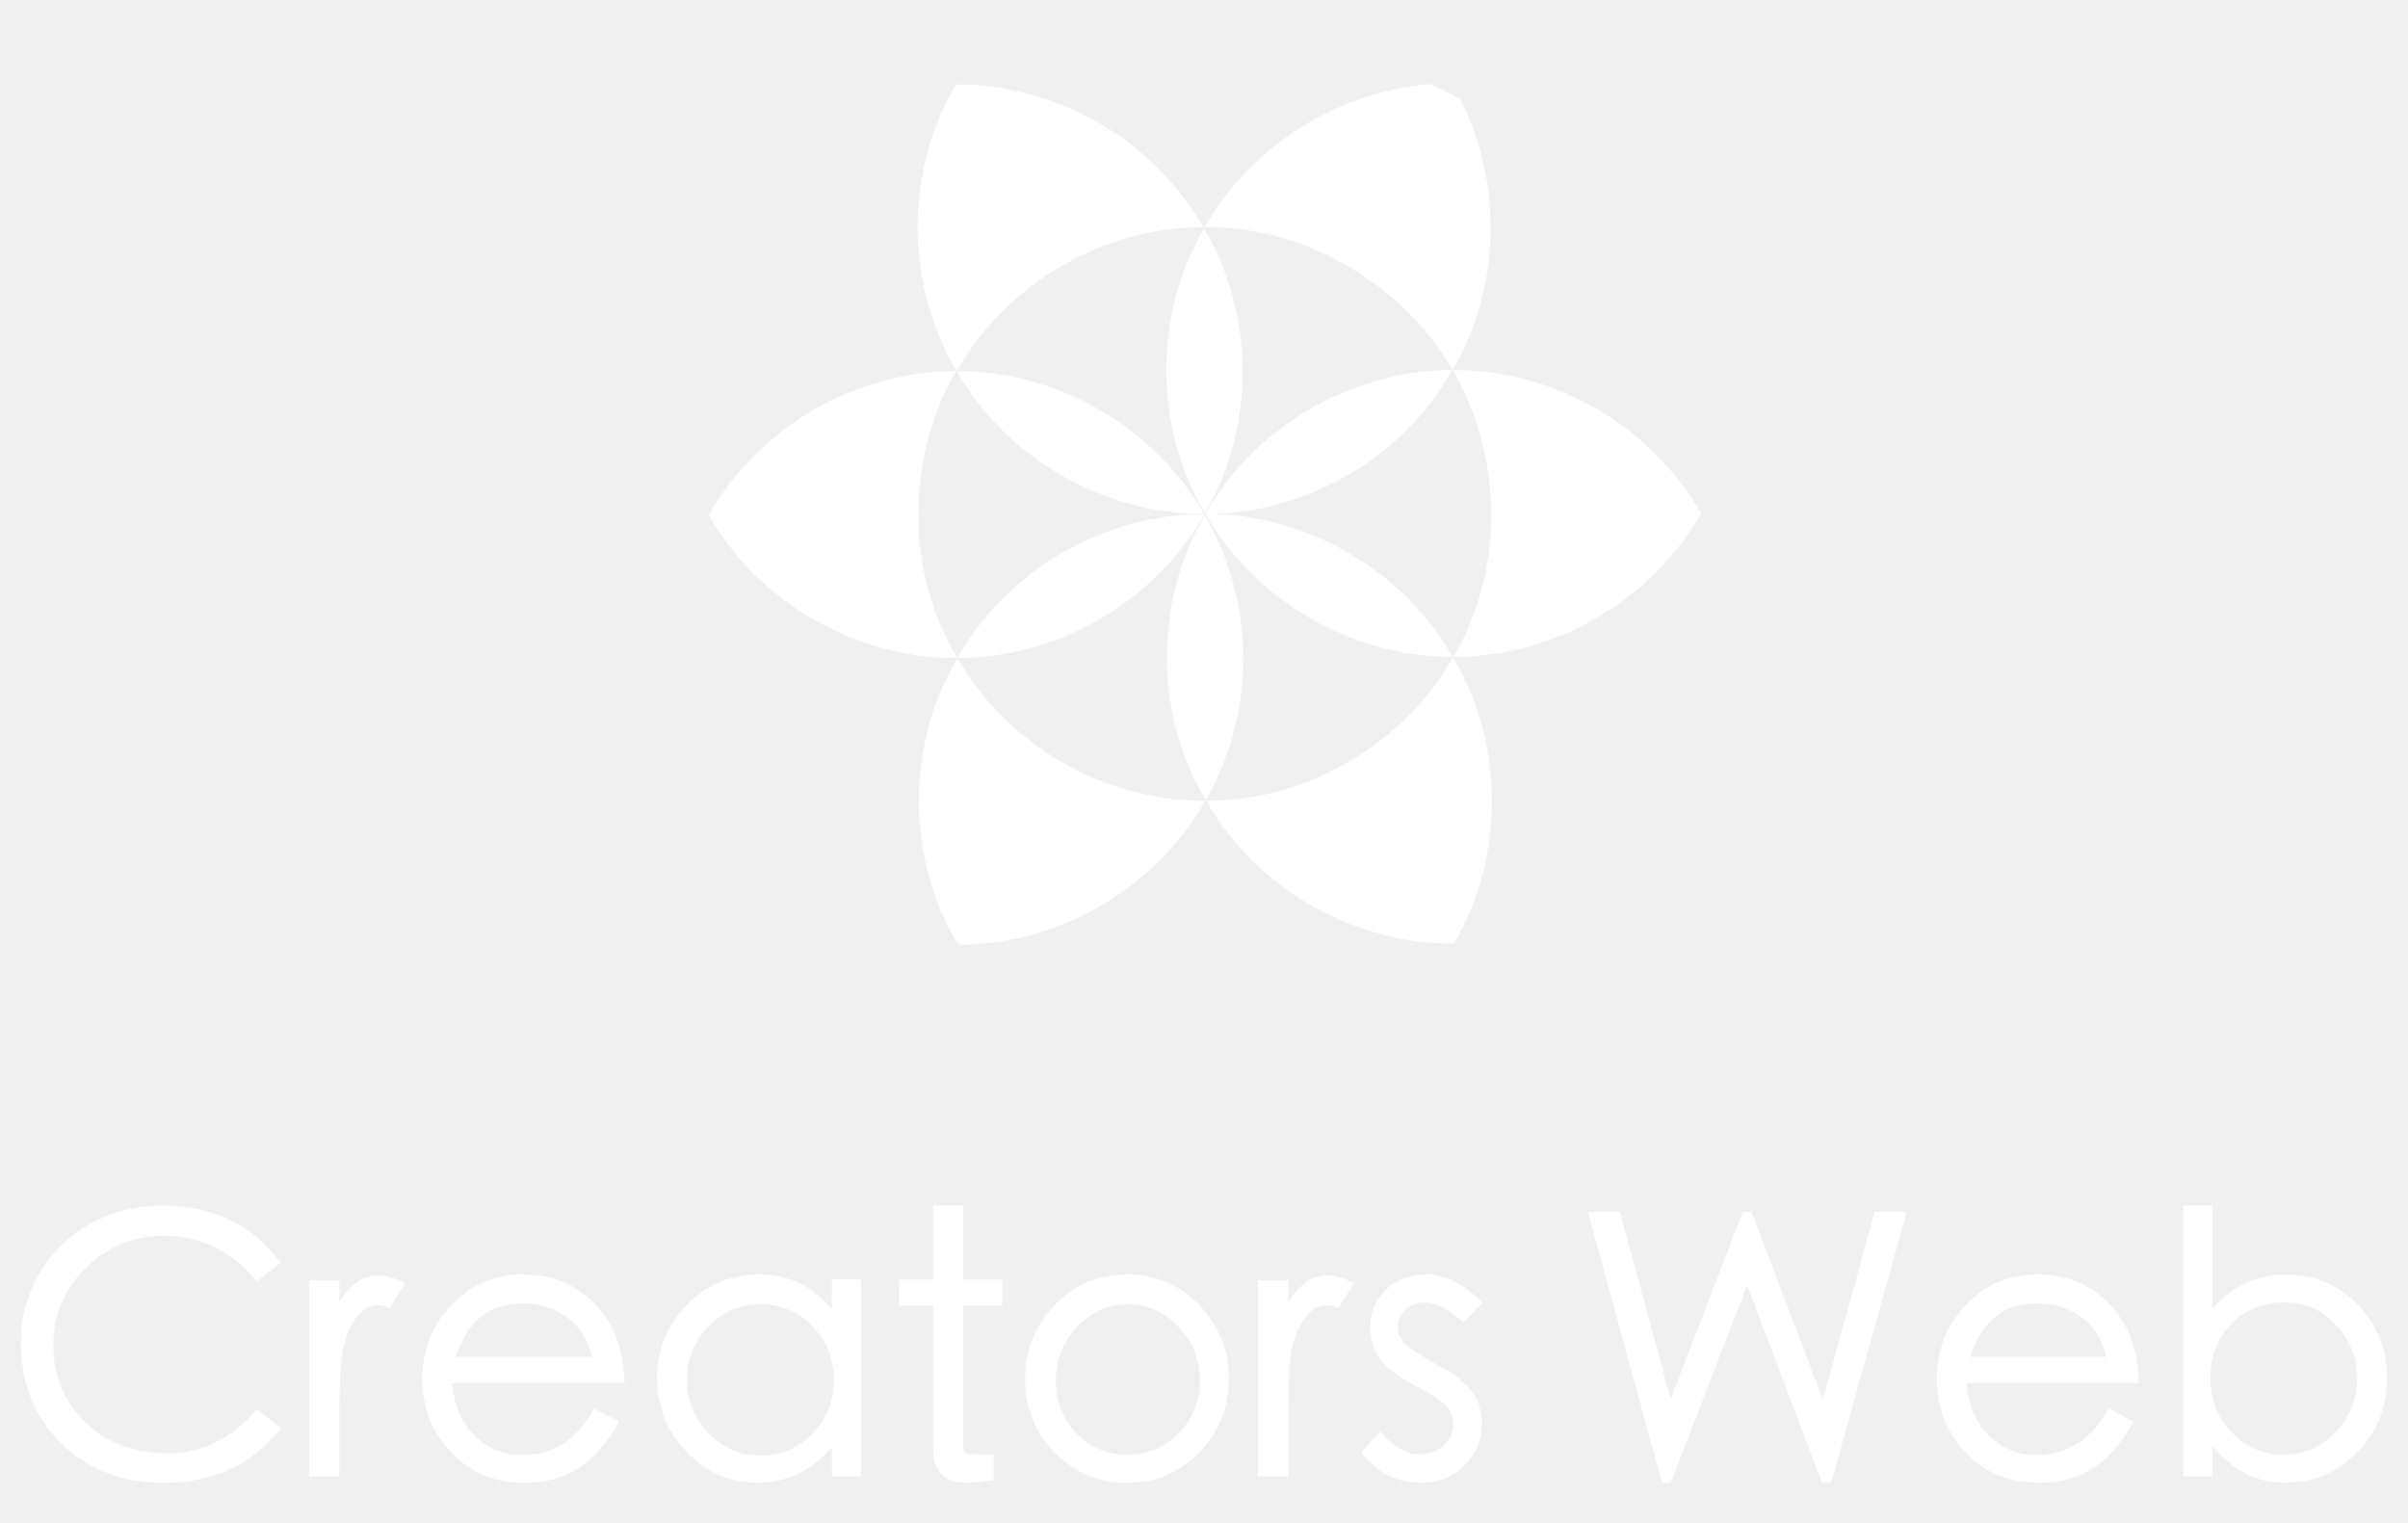
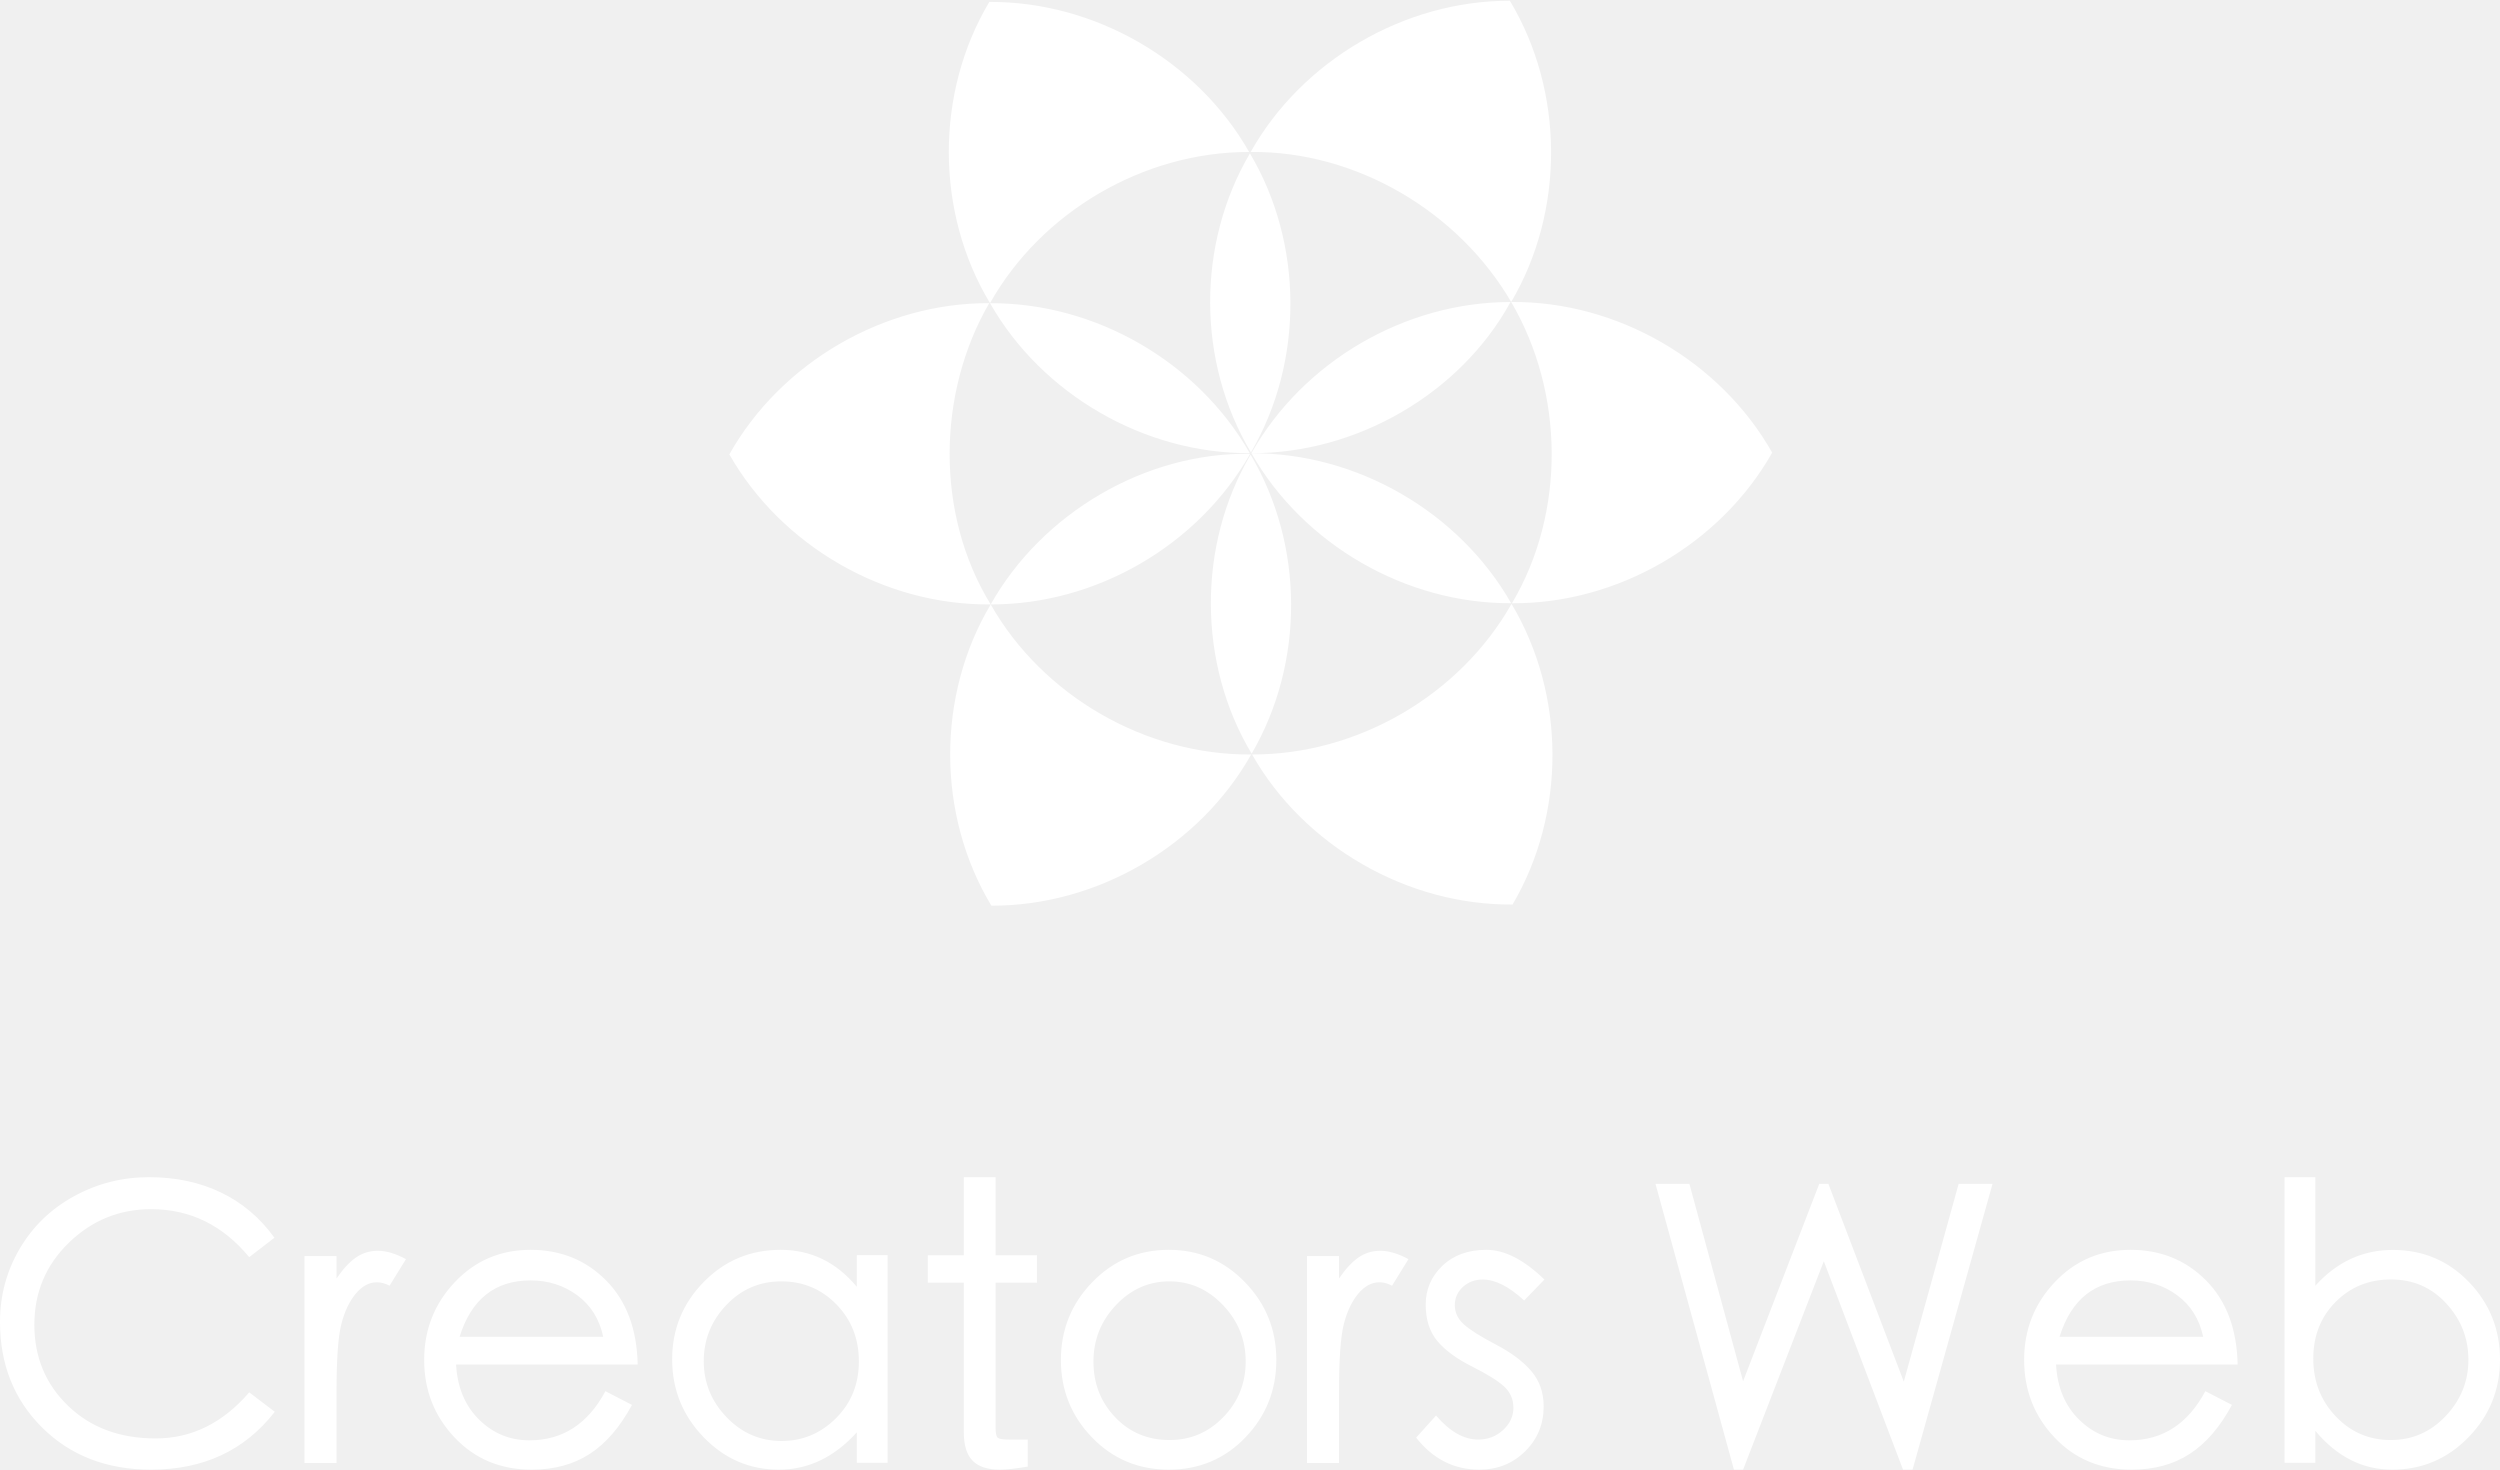
- <svg xmlns="http://www.w3.org/2000/svg" xmlns:xlink="http://www.w3.org/1999/xlink" width="2657px" height="1680px" viewBox="0 0 2657 1680" version="1.1">
-   <defs>
-     <path d="M578.401,1112.692 C853.005,1112.692 935.344,1013.264 1048.002,780.592 C1063.138,749.331 1112.71,587.749 1112.71,551.592 C1112.71,240.833 889.161,-12.668 578.401,-12.668 C267.642,-12.668 15.722,239.253 15.722,550.012 C15.722,860.771 267.642,1112.692 578.401,1112.692 Z" id="path-1" />
-   </defs>
-   <g id="logo-main" stroke="none" stroke-width="1" fill="none" fill-rule="evenodd">
-     <g id="logo" transform="translate(777, 0)">
-       <g id="Group" transform="translate(552.023, 566.4677) rotate(-90.13) translate(-552.023, -566.4677) translate(-12.97705, 15.96772)">
-         <g id="Clipped" transform="translate(0.19348, 0.223718)">
-           <mask id="mask-2" fill="white">
-             <use xlink:href="#path-1" />
-           </mask>
-           <g id="Oval" transform="translate(564.2158, 550.012) rotate(90.126) translate(-564.2158, -550.012) " />
-           <path d="M1199.519,551.929 C1202.732,311.411 1055.329,77.581 836.93,-23.248 C621.12,-128.779 347.151,-95.667 162.678,58.234 C-25.635,208.363 -113.046,471 -52.24,704.039 C3.191,937.654 202.486,1128.267 438.344,1173.238 C673.915,1223.611 932.467,1124.524 1074.025,929.614 C1154.841,821.394 1199.506,686.997 1199.512,551.925 L1199.519,551.929 Z M482.036,1149.49 C326.024,1145.88 189.759,1047.434 88.512,935.875 C31.814,875.925 -9.918,800.944 -18.12,717.763 C-38.738,545.084 -3.585,363.343 87.088,214.293 C139.154,138.612 217.383,84.417 294.759,36.838 C448.397,-55.254 646.619,-72.164 809.677,5.45 C1049.505,116.217 1217.41,382.176 1192.199,648.279 C1177.639,813.725 1065.895,958.619 920.962,1034.353 C786.717,1107.756 633.273,1138.005 482.021,1149.49 L482.036,1149.49 Z M1038.806,277.298 C943.449,220.121 817.774,220.134 722.438,277.33 C818.512,331.669 881.039,439.382 880.593,549.76 C976.855,495.195 1039.135,387.968 1038.806,277.301 L1038.806,277.298 Z M880.596,551.331 C881.477,662.188 817.366,769.456 722.427,824.48 C817.99,881.079 943.486,880.807 1038.81,823.797 C1039.209,713.297 976.763,605.758 880.596,551.338 L880.596,551.331 Z M722.427,824.48 C627.127,879.939 501.425,881.393 406.003,824.582 C405.027,935.227 467.377,1043.484 563.568,1098.149 C660.334,1043.696 723.146,935.507 722.413,824.48 L722.427,824.48 Z M405.364,824.117 C309.418,769.564 247.123,661.72 247.813,551.355 C151.501,605.79 88.897,713.867 89.587,824.491 C185.107,880.974 309.971,880.829 405.364,824.117 L405.364,824.117 Z M247.799,550.454 C247.11,439.833 309.707,331.767 406.011,277.333 C310.653,220.133 184.965,220.129 89.601,277.323 C89.034,388.199 151.323,495.765 247.799,550.458 L247.799,550.454 Z M406.03,277.323 C501.185,219.207 628.456,221.725 722.44,276.517 C723.162,165.864 660.556,57.745 564.228,3.296 C467.546,58.06 405.067,166.196 406.03,277.323 L406.03,277.323 Z M722.376,277.368 C626.356,331.709 563.863,439.377 564.28,549.698 C660.364,495.264 722.75,387.805 722.376,277.368 Z M565.041,550.919 C660.015,606.774 784.303,606.629 879.149,550.548 C783.798,494.27 660.29,494.402 565.041,550.919 L565.041,550.919 Z M564.239,551.378 C563.556,661.532 626.099,770.87 722.381,823.794 C722.703,713.173 660.482,605.97 564.239,551.378 Z M564.158,551.4 C468.138,605.741 405.644,713.408 406.061,823.73 C502.146,769.295 564.532,661.836 564.158,551.4 Z M562.722,550.548 C467.838,494.299 343.374,494.45 248.613,550.916 C343.976,606.797 467.458,606.668 562.722,550.548 Z M563.571,550.084 C565.642,440.303 501.9,331.556 406.021,277.337 C405.464,387.95 467.452,495.29 563.571,550.084 Z" id="Shape" fill-opacity="0.991" fill="#FFFFFF" fill-rule="nonzero" mask="url(#mask-2)" />
+ <svg xmlns="http://www.w3.org/2000/svg" width="2077px" height="1221px" viewBox="0 0 2077 1221" version="1.1">
+   <g id="Page-1" stroke="none" stroke-width="1" fill="none" fill-rule="evenodd">
+     <g id="logo-main" transform="translate(-290, -269)" fill="#FFFFFF" fill-rule="nonzero">
+       <g id="logo" transform="translate(290, 268.5)">
+         <path d="M228.303,1173.406 C203.359,1205.469 169.114,1221.5 125.567,1221.5 C88.784,1221.5 58.661,1209.899 35.197,1186.695 C11.732,1163.492 0,1134.172 0,1098.734 C0,1076.797 5.443,1056.547 16.33,1037.984 C27.217,1019.422 42.278,1004.867 61.515,994.32 C80.752,983.773 101.521,978.5 123.823,978.5 C146.125,978.5 166.101,982.771 183.752,991.314 C201.403,999.857 216.148,1012.355 227.986,1028.809 L207.058,1044.945 C185.073,1018.367 157.91,1005.078 125.567,1005.078 C99.143,1005.078 76.365,1014.359 57.234,1032.922 C38.103,1051.484 28.538,1074.213 28.538,1101.107 C28.538,1128.002 37.892,1150.467 56.6,1168.502 C75.308,1186.537 99.565,1195.555 129.372,1195.555 C159.178,1195.555 185.073,1182.793 207.058,1157.27 L228.303,1173.406 Z M337.284,1046.585 L323.653,1068.661 C320.06,1066.769 316.573,1065.823 313.192,1065.823 C306.641,1065.823 300.724,1069.029 295.44,1075.442 C290.157,1081.855 286.195,1090.265 283.553,1100.672 C280.911,1111.079 279.591,1129.844 279.591,1156.966 L279.591,1215.941 L252.963,1215.941 L252.963,1044.062 L279.591,1044.062 L279.591,1062.669 C284.874,1054.89 290.21,1049.108 295.599,1045.324 C300.988,1041.539 307.116,1039.647 313.985,1039.647 C320.853,1039.647 328.619,1041.96 337.284,1046.585 Z M529.79,1134.133 L378.912,1134.133 C379.964,1153.126 386.33,1168.373 398.009,1179.874 C409.687,1191.375 423.628,1197.126 439.831,1197.126 C467.398,1197.126 488.441,1183.515 502.96,1156.292 L525.055,1167.687 C515.165,1186.047 503.486,1199.606 490.019,1208.363 C476.551,1217.121 460.454,1221.5 441.725,1221.5 C415.842,1221.5 394.484,1212.584 377.649,1194.752 C360.815,1176.92 352.398,1155.448 352.398,1130.335 C352.398,1105.222 360.868,1083.697 377.807,1065.759 C394.747,1047.822 415.737,1038.853 440.778,1038.853 C465.82,1038.853 486.757,1047.347 503.592,1064.335 C520.426,1081.323 529.159,1104.589 529.79,1134.133 Z M501.153,1111.118 C497.979,1096.344 490.786,1084.842 479.573,1076.611 C468.36,1068.38 455.455,1064.265 440.857,1064.265 C411.238,1064.265 391.563,1079.882 381.831,1111.118 L501.153,1111.118 Z M737.411,1215.802 L711.842,1215.802 L711.842,1190.478 C693.112,1211.16 671.542,1221.5 647.13,1221.5 C622.718,1221.5 601.832,1212.479 584.47,1194.435 C567.108,1176.392 558.427,1154.867 558.427,1129.86 C558.427,1104.853 567.161,1083.433 584.628,1065.601 C602.095,1047.769 623.402,1038.853 648.55,1038.853 C673.699,1038.853 694.795,1049.088 711.842,1069.558 L711.842,1043.285 L737.411,1043.285 L737.411,1215.802 Z M649.271,1197.676 C666.791,1197.676 681.883,1191.361 694.548,1178.731 C707.214,1166.101 713.546,1150.366 713.546,1131.526 C713.546,1112.685 707.319,1096.898 694.865,1084.162 C682.411,1071.427 667.16,1065.059 649.112,1065.059 C631.064,1065.059 615.813,1071.637 603.359,1084.794 C590.905,1097.95 584.678,1113.475 584.678,1131.368 C584.678,1149.261 591.011,1164.785 603.676,1177.942 C616.341,1191.098 631.539,1197.676 649.271,1197.676 Z M861.506,1066.145 L827.141,1066.145 L827.141,1187.012 C827.141,1191.441 827.777,1194.131 829.05,1195.08 C830.323,1196.029 833.505,1196.504 838.596,1196.504 L853.869,1196.504 L853.869,1218.969 C843.687,1220.656 835.944,1221.5 830.641,1221.5 C820.459,1221.5 812.928,1219.022 808.049,1214.064 C803.17,1209.107 800.731,1201.25 800.731,1190.492 L800.731,1066.145 L770.821,1066.145 L770.821,1043.363 L800.731,1043.363 L800.731,978.5 L827.141,978.5 L827.141,1043.363 L861.506,1043.363 L861.506,1066.145 Z M971.042,1038.853 C995.875,1038.853 1016.971,1047.822 1034.333,1065.759 C1051.695,1083.697 1060.376,1105.222 1060.376,1130.335 C1060.376,1155.448 1051.8,1176.92 1034.649,1194.752 C1017.498,1212.584 996.295,1221.5 971.042,1221.5 C945.788,1221.5 924.534,1212.584 907.277,1194.752 C890.021,1176.92 881.393,1155.448 881.393,1130.335 C881.393,1105.222 890.073,1083.697 907.435,1065.759 C924.797,1047.822 945.999,1038.853 971.042,1038.853 Z M971.68,1196.882 C989.176,1196.882 1004.09,1190.507 1016.422,1177.757 C1028.754,1165.006 1034.92,1149.622 1034.92,1131.603 C1034.92,1113.584 1028.649,1097.988 1016.106,1084.817 C1003.563,1071.645 988.702,1065.059 971.522,1065.059 C954.341,1065.059 939.532,1071.645 927.095,1084.817 C914.658,1097.988 908.439,1113.636 908.439,1131.761 C908.439,1149.885 914.447,1165.27 926.463,1177.915 C938.478,1190.56 953.551,1196.882 971.68,1196.882 Z M1170.152,1046.585 L1156.521,1068.661 C1152.929,1066.769 1149.442,1065.823 1146.06,1065.823 C1139.509,1065.823 1133.592,1069.029 1128.309,1075.442 C1123.025,1081.855 1119.063,1090.265 1116.421,1100.672 C1113.78,1111.079 1112.459,1129.844 1112.459,1156.966 L1112.459,1215.941 L1085.831,1215.941 L1085.831,1044.062 L1112.459,1044.062 L1112.459,1062.669 C1117.742,1054.89 1123.078,1049.108 1128.467,1045.324 C1133.856,1041.539 1139.985,1039.647 1146.853,1039.647 C1153.721,1039.647 1161.487,1041.96 1170.152,1046.585 Z M1283.11,1063.544 L1266.246,1080.954 C1253.73,1069.347 1242.276,1063.544 1231.881,1063.544 C1225.305,1063.544 1219.79,1065.601 1215.335,1069.716 C1210.881,1073.831 1208.653,1078.896 1208.653,1084.91 C1208.653,1090.925 1211.146,1096.201 1216.131,1100.738 C1221.116,1105.275 1229.972,1110.867 1242.7,1117.515 C1255.428,1124.162 1265.238,1131.495 1272.133,1139.515 C1279.027,1147.534 1282.474,1157.347 1282.474,1168.953 C1282.474,1183.726 1277.33,1196.176 1267.042,1206.306 C1256.753,1216.435 1244.079,1221.5 1229.018,1221.5 C1208.017,1221.5 1190.516,1212.637 1176.516,1194.91 L1193.062,1176.55 C1204.517,1189.845 1216.184,1196.493 1228.063,1196.493 C1236.124,1196.493 1243.018,1193.855 1248.746,1188.579 C1254.473,1183.303 1257.337,1177.131 1257.337,1170.061 C1257.337,1162.992 1254.738,1157.083 1249.541,1152.335 C1244.344,1147.586 1235.435,1142.047 1222.813,1135.716 C1210.191,1129.385 1200.646,1122.368 1194.176,1114.666 C1187.706,1106.963 1184.471,1096.834 1184.471,1084.277 C1184.471,1071.721 1189.084,1061.011 1198.312,1052.148 C1207.54,1043.285 1219.737,1038.853 1234.904,1038.853 C1250.071,1038.853 1266.14,1047.083 1283.11,1063.544 Z M1655.395,984.059 L1588.952,1221.5 L1581.043,1221.5 L1515.232,1048.326 L1448.157,1221.5 L1440.563,1221.5 L1375.386,984.059 L1403.545,984.059 L1448.157,1148.052 L1511.436,984.059 L1519.029,984.059 L1581.675,1148.368 L1627.236,984.059 L1655.395,984.059 Z M1859.038,1134.133 L1708.16,1134.133 C1709.212,1153.126 1715.578,1168.373 1727.257,1179.874 C1738.936,1191.375 1752.876,1197.126 1769.08,1197.126 C1796.646,1197.126 1817.689,1183.515 1832.209,1156.292 L1854.304,1167.687 C1844.413,1186.047 1832.735,1199.606 1819.267,1208.363 C1805.8,1217.121 1789.702,1221.5 1770.973,1221.5 C1745.091,1221.5 1723.732,1212.584 1706.898,1194.752 C1690.063,1176.92 1681.646,1155.448 1681.646,1130.335 C1681.646,1105.222 1690.116,1083.697 1707.055,1065.759 C1723.995,1047.822 1744.985,1038.853 1770.027,1038.853 C1795.068,1038.853 1816.005,1047.347 1832.84,1064.335 C1849.674,1081.323 1858.407,1104.589 1859.038,1134.133 Z M1830.401,1111.118 C1827.228,1096.344 1820.034,1084.842 1808.821,1076.611 C1797.609,1068.38 1784.703,1064.265 1770.105,1064.265 C1740.486,1064.265 1720.811,1079.882 1711.079,1111.118 L1830.401,1111.118 Z M1923.586,1068.676 C1941.474,1048.848 1962.939,1038.934 1987.982,1038.934 C2013.025,1038.934 2034.122,1047.846 2051.273,1065.67 C2068.424,1083.494 2077,1104.957 2077,1130.059 C2077,1155.16 2068.267,1176.676 2050.8,1194.605 C2033.333,1212.535 2012.236,1221.5 1987.508,1221.5 C1962.781,1221.5 1941.474,1210.742 1923.586,1189.227 L1923.586,1215.805 L1898.017,1215.805 L1898.017,978.5 L1923.586,978.5 L1923.586,1068.676 Z M1986.157,1196.882 C2004.099,1196.882 2019.35,1190.228 2031.91,1176.918 C2044.469,1163.609 2050.749,1148.028 2050.749,1130.176 C2050.749,1112.325 2044.628,1096.744 2032.385,1083.435 C2020.142,1070.125 2004.838,1063.471 1986.474,1063.471 C1968.109,1063.471 1952.753,1069.703 1940.404,1082.167 C1928.055,1094.632 1921.881,1110.318 1921.881,1129.226 C1921.881,1148.134 1928.108,1164.137 1940.562,1177.235 C1953.016,1190.333 1968.215,1196.882 1986.157,1196.882 Z" id="CreatorsWeb" />
+         <g id="Group" transform="translate(1039, 377) rotate(-90.13) translate(-1039, -377) translate(663, -56.5)" fill-opacity="0.991">
+           <path d="M751.391,217.264 C675.958,172.017 576.546,172.027 501.133,217.289 C577.13,260.29 626.59,345.529 626.237,432.877 C702.383,389.697 751.649,304.842 751.391,217.266 L751.391,217.264 Z M626.24,434.12 C626.937,521.847 576.223,606.734 501.124,650.277 C576.717,695.066 675.988,694.851 751.394,649.736 C751.707,562.292 702.31,477.19 626.24,434.125 L626.24,434.12 Z M501.124,650.277 C425.739,694.164 326.305,695.314 250.823,650.357 C250.051,737.916 299.372,823.586 375.462,866.845 C452.007,823.753 501.693,738.138 501.112,650.277 L501.124,650.277 Z M250.318,649.989 C174.422,606.819 125.145,521.476 125.691,434.139 C49.505,477.216 -0.017,562.743 0.53,650.285 C76.088,694.983 174.859,694.869 250.318,649.99 L250.318,649.989 Z M125.679,433.426 C125.134,345.886 174.651,260.368 250.829,217.291 C175.399,172.026 75.976,172.022 0.541,217.283 C0.092,305.025 49.364,390.147 125.679,433.429 L125.679,433.426 Z M250.845,217.283 C326.115,171.293 426.79,173.286 501.134,216.646 C501.705,129.08 452.182,43.52 375.984,0.432 C299.506,43.769 250.083,129.343 250.845,217.283 L250.845,217.283 Z M501.084,217.319 C425.129,260.322 375.695,345.525 376.025,432.828 C452.031,389.751 501.38,304.713 501.084,217.319 Z M376.627,433.794 C451.754,477.995 550.069,477.88 625.096,433.5 C549.67,388.964 451.972,389.069 376.627,433.794 L376.627,433.794 Z M375.993,434.157 C375.452,521.328 424.925,607.852 501.089,649.734 C501.342,562.194 452.124,477.359 375.993,434.157 Z M375.928,434.174 C299.974,477.177 250.539,562.38 250.869,649.683 C326.875,606.606 376.224,521.568 375.928,434.174 Z M374.792,433.5 C299.736,388.987 201.282,389.107 126.324,433.792 C201.758,478.013 299.436,477.911 374.792,433.5 Z M375.464,433.133 C377.102,346.258 326.68,260.2 250.837,217.294 C250.397,304.828 299.431,389.772 375.464,433.133 Z" id="Shape" />
        </g>
      </g>
    </g>
-     <path d="M310,1575.438 C278.642,1615.813 235.593,1636 180.85,1636 C134.611,1636 96.743,1621.391 67.246,1592.172 C37.748,1562.953 23,1526.031 23,1481.406 C23,1453.781 29.843,1428.281 43.528,1404.906 C57.214,1381.531 76.148,1363.203 100.331,1349.922 C124.513,1336.641 150.622,1330 178.658,1330 C206.693,1330 231.806,1335.379 253.995,1346.137 C276.185,1356.895 294.72,1372.633 309.601,1393.352 L283.293,1413.672 C255.656,1380.203 221.509,1363.469 180.85,1363.469 C147.632,1363.469 118.999,1375.156 94.949,1398.531 C70.9,1421.906 58.875,1450.527 58.875,1484.395 C58.875,1518.262 70.634,1546.551 94.152,1569.262 C117.67,1591.973 148.164,1603.328 185.633,1603.328 C223.103,1603.328 255.656,1587.258 283.293,1555.117 L310,1575.438 Z M447,1415.737 L429.865,1443.537 C425.348,1441.154 420.965,1439.962 416.714,1439.962 C408.479,1439.962 401.04,1444 394.398,1452.075 C387.757,1460.15 382.776,1470.741 379.455,1483.846 C376.134,1496.952 374.474,1520.581 374.474,1554.735 L374.474,1629 L341,1629 L341,1412.56 L374.474,1412.56 L374.474,1435.991 C381.115,1426.195 387.823,1418.914 394.598,1414.148 C401.372,1409.383 409.076,1407 417.711,1407 C426.345,1407 436.108,1409.912 447,1415.737 Z M689,1525.983 L499.331,1525.983 C500.654,1549.9 508.656,1569.099 523.337,1583.582 C538.019,1598.065 555.544,1605.307 575.913,1605.307 C610.567,1605.307 637.019,1588.167 655.272,1553.886 L683.048,1568.236 C670.615,1591.355 655.934,1608.429 639.004,1619.458 C622.073,1630.486 601.837,1636 578.294,1636 C545.756,1636 518.906,1624.773 497.744,1602.317 C476.581,1579.862 466,1552.823 466,1521.199 C466,1489.576 476.647,1462.47 497.942,1439.882 C519.237,1417.294 545.624,1406 577.103,1406 C608.583,1406 634.903,1416.696 656.066,1438.088 C677.228,1459.481 688.206,1488.779 689,1525.983 Z M653,1497 C649.011,1478.396 639.968,1463.912 625.872,1453.547 C611.777,1443.182 595.553,1438 577.202,1438 C539.968,1438 515.234,1457.666 503,1497 L653,1497 Z M950,1628.825 L917.857,1628.825 L917.857,1596.936 C894.312,1622.979 867.196,1636 836.508,1636 C805.82,1636 779.564,1624.64 757.738,1601.919 C735.913,1579.197 725,1552.092 725,1520.601 C725,1489.111 735.979,1462.138 757.937,1439.683 C779.894,1417.227 806.68,1406 838.294,1406 C869.908,1406 896.428,1418.888 917.857,1444.666 L917.857,1411.581 L950,1411.581 L950,1628.825 Z M839.199,1606 C861.224,1606 880.196,1598.048 896.118,1582.143 C912.039,1566.238 920,1546.424 920,1522.699 C920,1498.974 912.172,1479.093 896.516,1463.056 C880.86,1447.019 861.688,1439 839,1439 C816.312,1439 797.14,1447.284 781.484,1463.851 C765.828,1480.419 758,1499.968 758,1522.5 C758,1545.032 765.961,1564.581 781.882,1581.149 C797.804,1597.716 816.909,1606 839.199,1606 Z M1106,1440.367 L1062.8,1440.367 L1062.8,1592.57 C1062.8,1598.148 1063.6,1601.535 1065.2,1602.73 C1066.8,1603.926 1070.8,1604.523 1077.2,1604.523 L1096.4,1604.523 L1096.4,1632.812 C1083.6,1634.938 1073.867,1636 1067.2,1636 C1054.4,1636 1044.933,1632.879 1038.8,1626.637 C1032.667,1620.395 1029.6,1610.5 1029.6,1596.953 L1029.6,1440.367 L992,1440.367 L992,1411.68 L1029.6,1411.68 L1029.6,1330 L1062.8,1330 L1062.8,1411.68 L1106,1411.68 L1106,1440.367 Z M1243.698,1406 C1274.916,1406 1301.436,1417.294 1323.262,1439.882 C1345.087,1462.47 1356,1489.576 1356,1521.199 C1356,1552.823 1345.22,1579.862 1323.659,1602.317 C1302.098,1624.773 1275.445,1636 1243.698,1636 C1211.952,1636 1185.233,1624.773 1163.54,1602.317 C1141.846,1579.862 1131,1552.823 1131,1521.199 C1131,1489.576 1141.913,1462.47 1163.738,1439.882 C1185.564,1417.294 1212.217,1406 1243.698,1406 Z M1244.5,1605 C1266.495,1605 1285.244,1596.972 1300.746,1580.916 C1316.249,1564.86 1324,1545.487 1324,1522.796 C1324,1500.105 1316.116,1480.467 1300.349,1463.88 C1284.581,1447.293 1265.899,1439 1244.301,1439 C1222.704,1439 1204.088,1447.293 1188.453,1463.88 C1172.817,1480.467 1165,1500.172 1165,1522.995 C1165,1545.819 1172.552,1565.192 1187.658,1581.115 C1202.763,1597.038 1221.71,1605 1244.5,1605 Z M1494,1415.737 L1476.865,1443.537 C1472.348,1441.154 1467.965,1439.962 1463.714,1439.962 C1455.479,1439.962 1448.04,1444 1441.399,1452.075 C1434.757,1460.15 1429.776,1470.741 1426.455,1483.846 C1423.134,1496.952 1421.474,1520.581 1421.474,1554.735 L1421.474,1629 L1388,1629 L1388,1412.56 L1421.474,1412.56 L1421.474,1435.991 C1428.115,1426.195 1434.823,1418.914 1441.598,1414.148 C1448.372,1409.383 1456.076,1407 1464.711,1407 C1473.345,1407 1483.108,1409.912 1494,1415.737 Z M1636,1437.092 L1614.8,1459.016 C1599.067,1444.4 1584.667,1437.092 1571.6,1437.092 C1563.333,1437.092 1556.4,1439.683 1550.8,1444.865 C1545.2,1450.047 1542.4,1456.425 1542.4,1463.998 C1542.4,1471.572 1545.533,1478.215 1551.8,1483.929 C1558.067,1489.642 1569.2,1496.685 1585.2,1505.055 C1601.2,1513.426 1613.533,1522.661 1622.2,1532.759 C1630.867,1542.857 1635.2,1555.214 1635.2,1569.83 C1635.2,1588.432 1628.733,1604.111 1615.8,1616.867 C1602.867,1629.622 1586.933,1636 1568,1636 C1541.6,1636 1519.6,1624.839 1502,1602.516 L1522.8,1579.397 C1537.2,1596.139 1551.867,1604.51 1566.8,1604.51 C1576.933,1604.51 1585.6,1601.188 1592.8,1594.544 C1600,1587.901 1603.6,1580.128 1603.6,1571.225 C1603.6,1562.323 1600.333,1554.882 1593.8,1548.903 C1587.267,1542.924 1576.067,1535.948 1560.2,1527.976 C1544.333,1520.003 1532.333,1511.168 1524.2,1501.468 C1516.067,1491.768 1512,1479.013 1512,1463.201 C1512,1447.389 1517.8,1433.903 1529.4,1422.742 C1541,1411.581 1556.333,1406 1575.4,1406 C1594.467,1406 1614.667,1416.364 1636,1437.092 Z M2104,1337 L2020.475,1636 L2010.531,1636 L1927.801,1417.929 L1843.48,1636 L1833.934,1636 L1752,1337 L1787.399,1337 L1843.48,1543.509 L1923.028,1337 L1932.574,1337 L2011.327,1543.908 L2068.601,1337 L2104,1337 Z M2360,1525.983 L2170.331,1525.983 C2171.654,1549.9 2179.656,1569.099 2194.337,1583.582 C2209.019,1598.065 2226.544,1605.307 2246.913,1605.307 C2281.567,1605.307 2308.019,1588.167 2326.272,1553.886 L2354.048,1568.236 C2341.615,1591.355 2326.934,1608.429 2310.004,1619.458 C2293.073,1630.486 2272.837,1636 2249.294,1636 C2216.756,1636 2189.906,1624.773 2168.744,1602.317 C2147.581,1579.862 2137,1552.823 2137,1521.199 C2137,1489.576 2147.647,1462.47 2168.942,1439.882 C2190.237,1417.294 2216.624,1406 2248.103,1406 C2279.583,1406 2305.903,1416.696 2327.066,1438.088 C2348.228,1459.481 2359.206,1488.779 2360,1525.983 Z M2324,1497 C2320.011,1478.396 2310.968,1463.912 2296.872,1453.547 C2282.777,1443.182 2266.553,1438 2248.202,1438 C2210.968,1438 2186.234,1457.666 2174,1497 L2324,1497 Z M2441.143,1443.555 C2463.63,1418.586 2490.614,1406.102 2522.095,1406.102 C2553.577,1406.102 2580.098,1417.324 2601.659,1439.77 C2623.22,1462.215 2634,1489.242 2634,1520.852 C2634,1552.461 2623.021,1579.555 2601.063,1602.133 C2579.106,1624.711 2552.585,1636 2521.5,1636 C2490.415,1636 2463.63,1622.453 2441.143,1595.359 L2441.143,1628.828 L2409,1628.828 L2409,1330 L2441.143,1330 L2441.143,1443.555 Z M2519.801,1605 C2542.356,1605 2561.528,1596.62 2577.317,1579.86 C2593.106,1563.1 2601,1543.48 2601,1521 C2601,1498.52 2593.305,1478.9 2577.914,1462.14 C2562.523,1445.38 2543.285,1437 2520.199,1437 C2497.113,1437 2477.808,1444.848 2462.285,1460.544 C2446.762,1476.24 2439,1495.993 2439,1519.803 C2439,1543.613 2446.828,1563.765 2462.484,1580.259 C2478.14,1596.753 2497.246,1605 2519.801,1605 Z" id="CreatorsWeb" fill="#FFFFFF" fill-rule="nonzero" />
  </g>
</svg>
